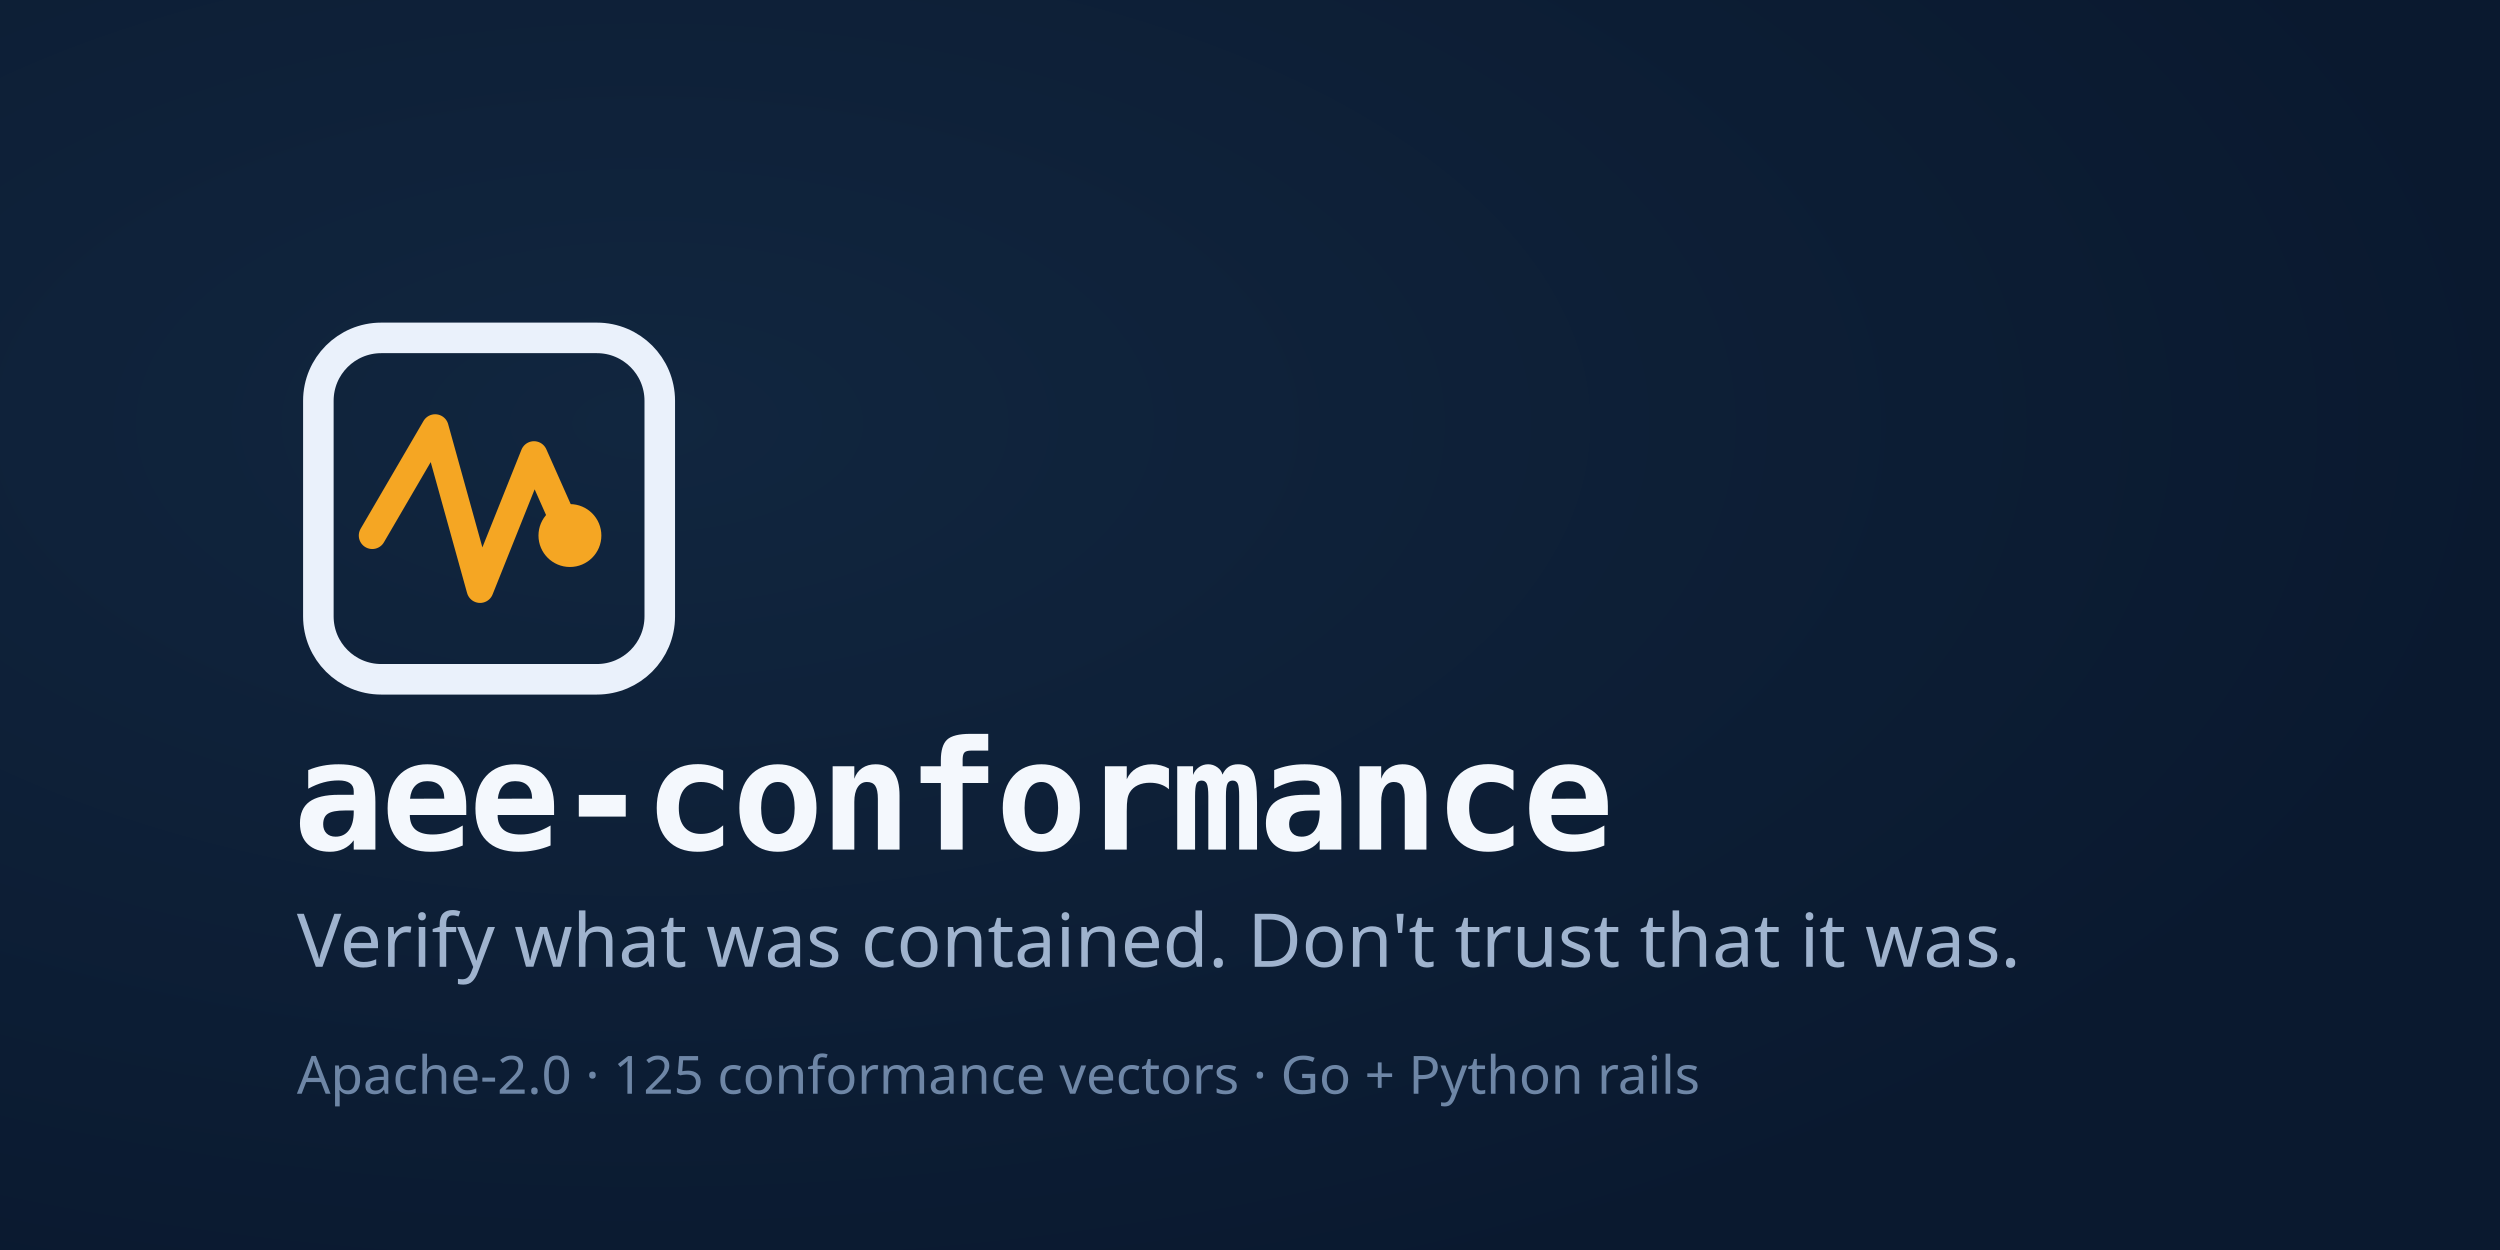
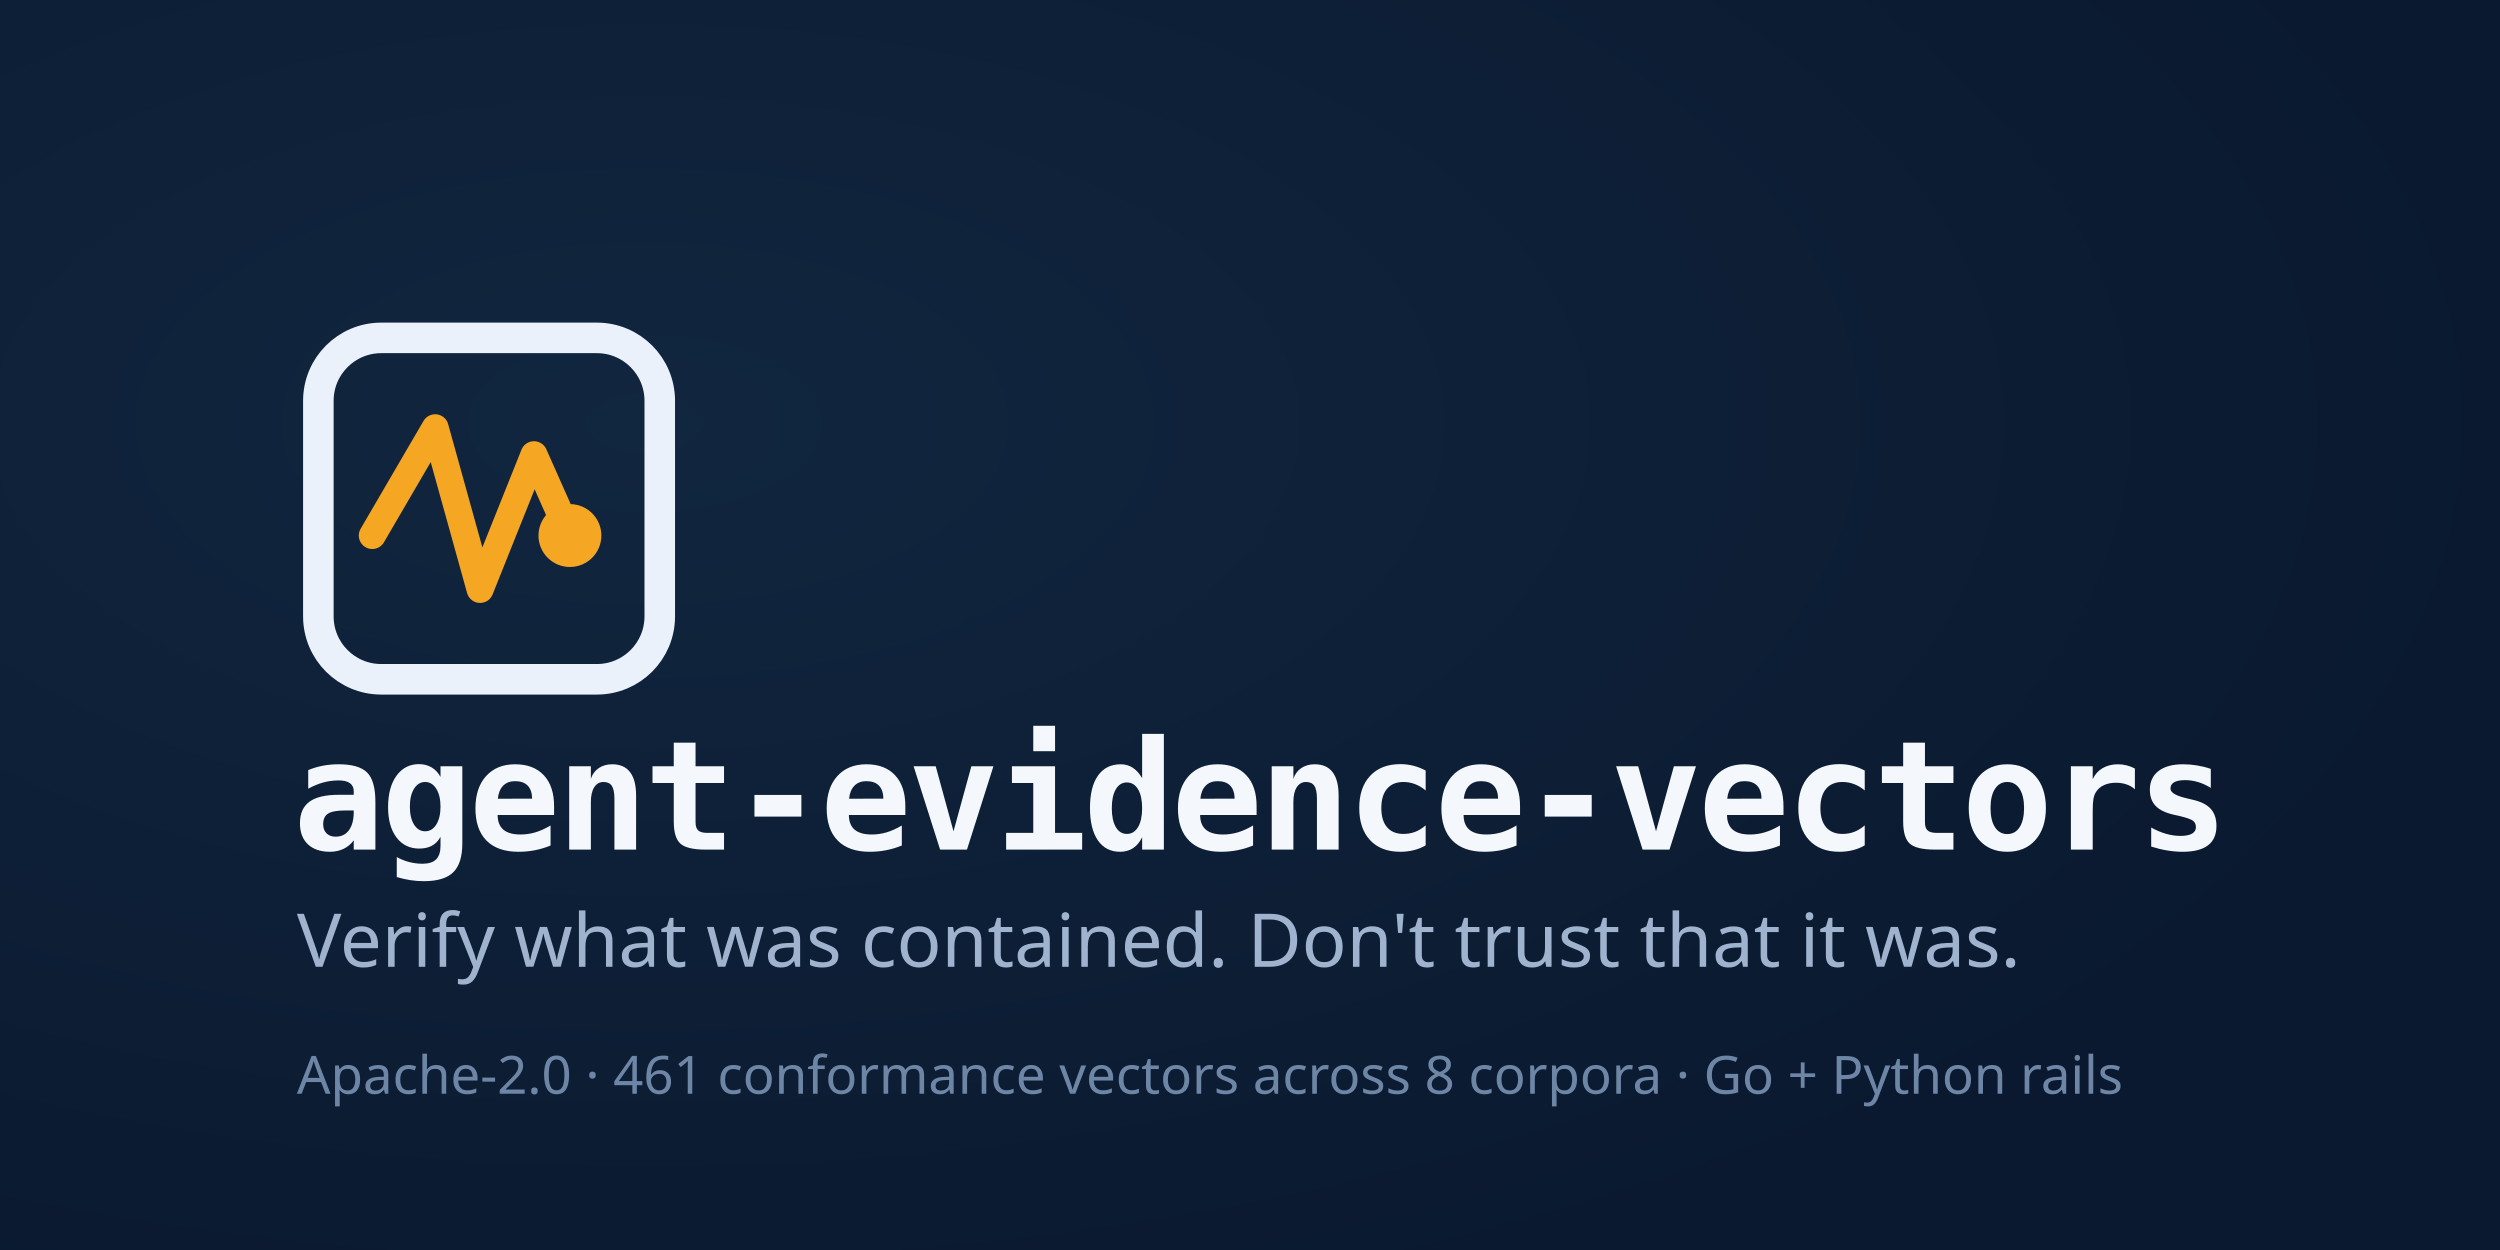
- <svg xmlns="http://www.w3.org/2000/svg" viewBox="0 0 1280 640" role="img" aria-label="aee-conformance social preview">
+ <svg xmlns="http://www.w3.org/2000/svg" viewBox="0 0 1280 640" role="img" aria-label="agent-evidence-vectors social preview">
  <defs>
    <radialGradient id="vg" cx="26%" cy="34%" r="75%">
      <stop offset="0" stop-color="#11263F" />
      <stop offset="1" stop-color="#0A192F" />
    </radialGradient>
  </defs>
  <rect width="1280" height="640" fill="url(#vg)" />
  <g transform="translate(140,150) scale(4.6)">
    <rect x="5" y="5" width="38" height="38" rx="7" fill="none" stroke="#EAF1FB" stroke-width="3.4" />
    <path d="M11 27 L18 15 L23 33 L29 18 L33 27" fill="none" stroke="#F5A623" stroke-width="3" stroke-linejoin="round" stroke-linecap="round" />
    <circle cx="33" cy="27" r="3.5" fill="#F5A623" />
  </g>
-   <text x="150" y="435" font-family="monospace" font-size="78" font-weight="700" fill="#F4F8FD" letter-spacing="-2">aee-conformance</text>
+   <text x="150" y="435" font-family="monospace" font-size="78" font-weight="700" fill="#F4F8FD" letter-spacing="-2">agent-evidence-vectors</text>
  <text x="152" y="495" font-family="sans-serif" font-size="38" fill="#9FB3CE">Verify what was contained. Don't trust that it was.</text>
-   <text x="152" y="560" font-family="sans-serif" font-size="27" fill="#6E86A6">Apache-2.0 · 125 conformance vectors · Go + Python rails</text>
+   <text x="152" y="560" font-family="sans-serif" font-size="27" fill="#6E86A6">Apache-2.0 · 461 conformance vectors across 8 corpora · Go + Python rails</text>
</svg>
